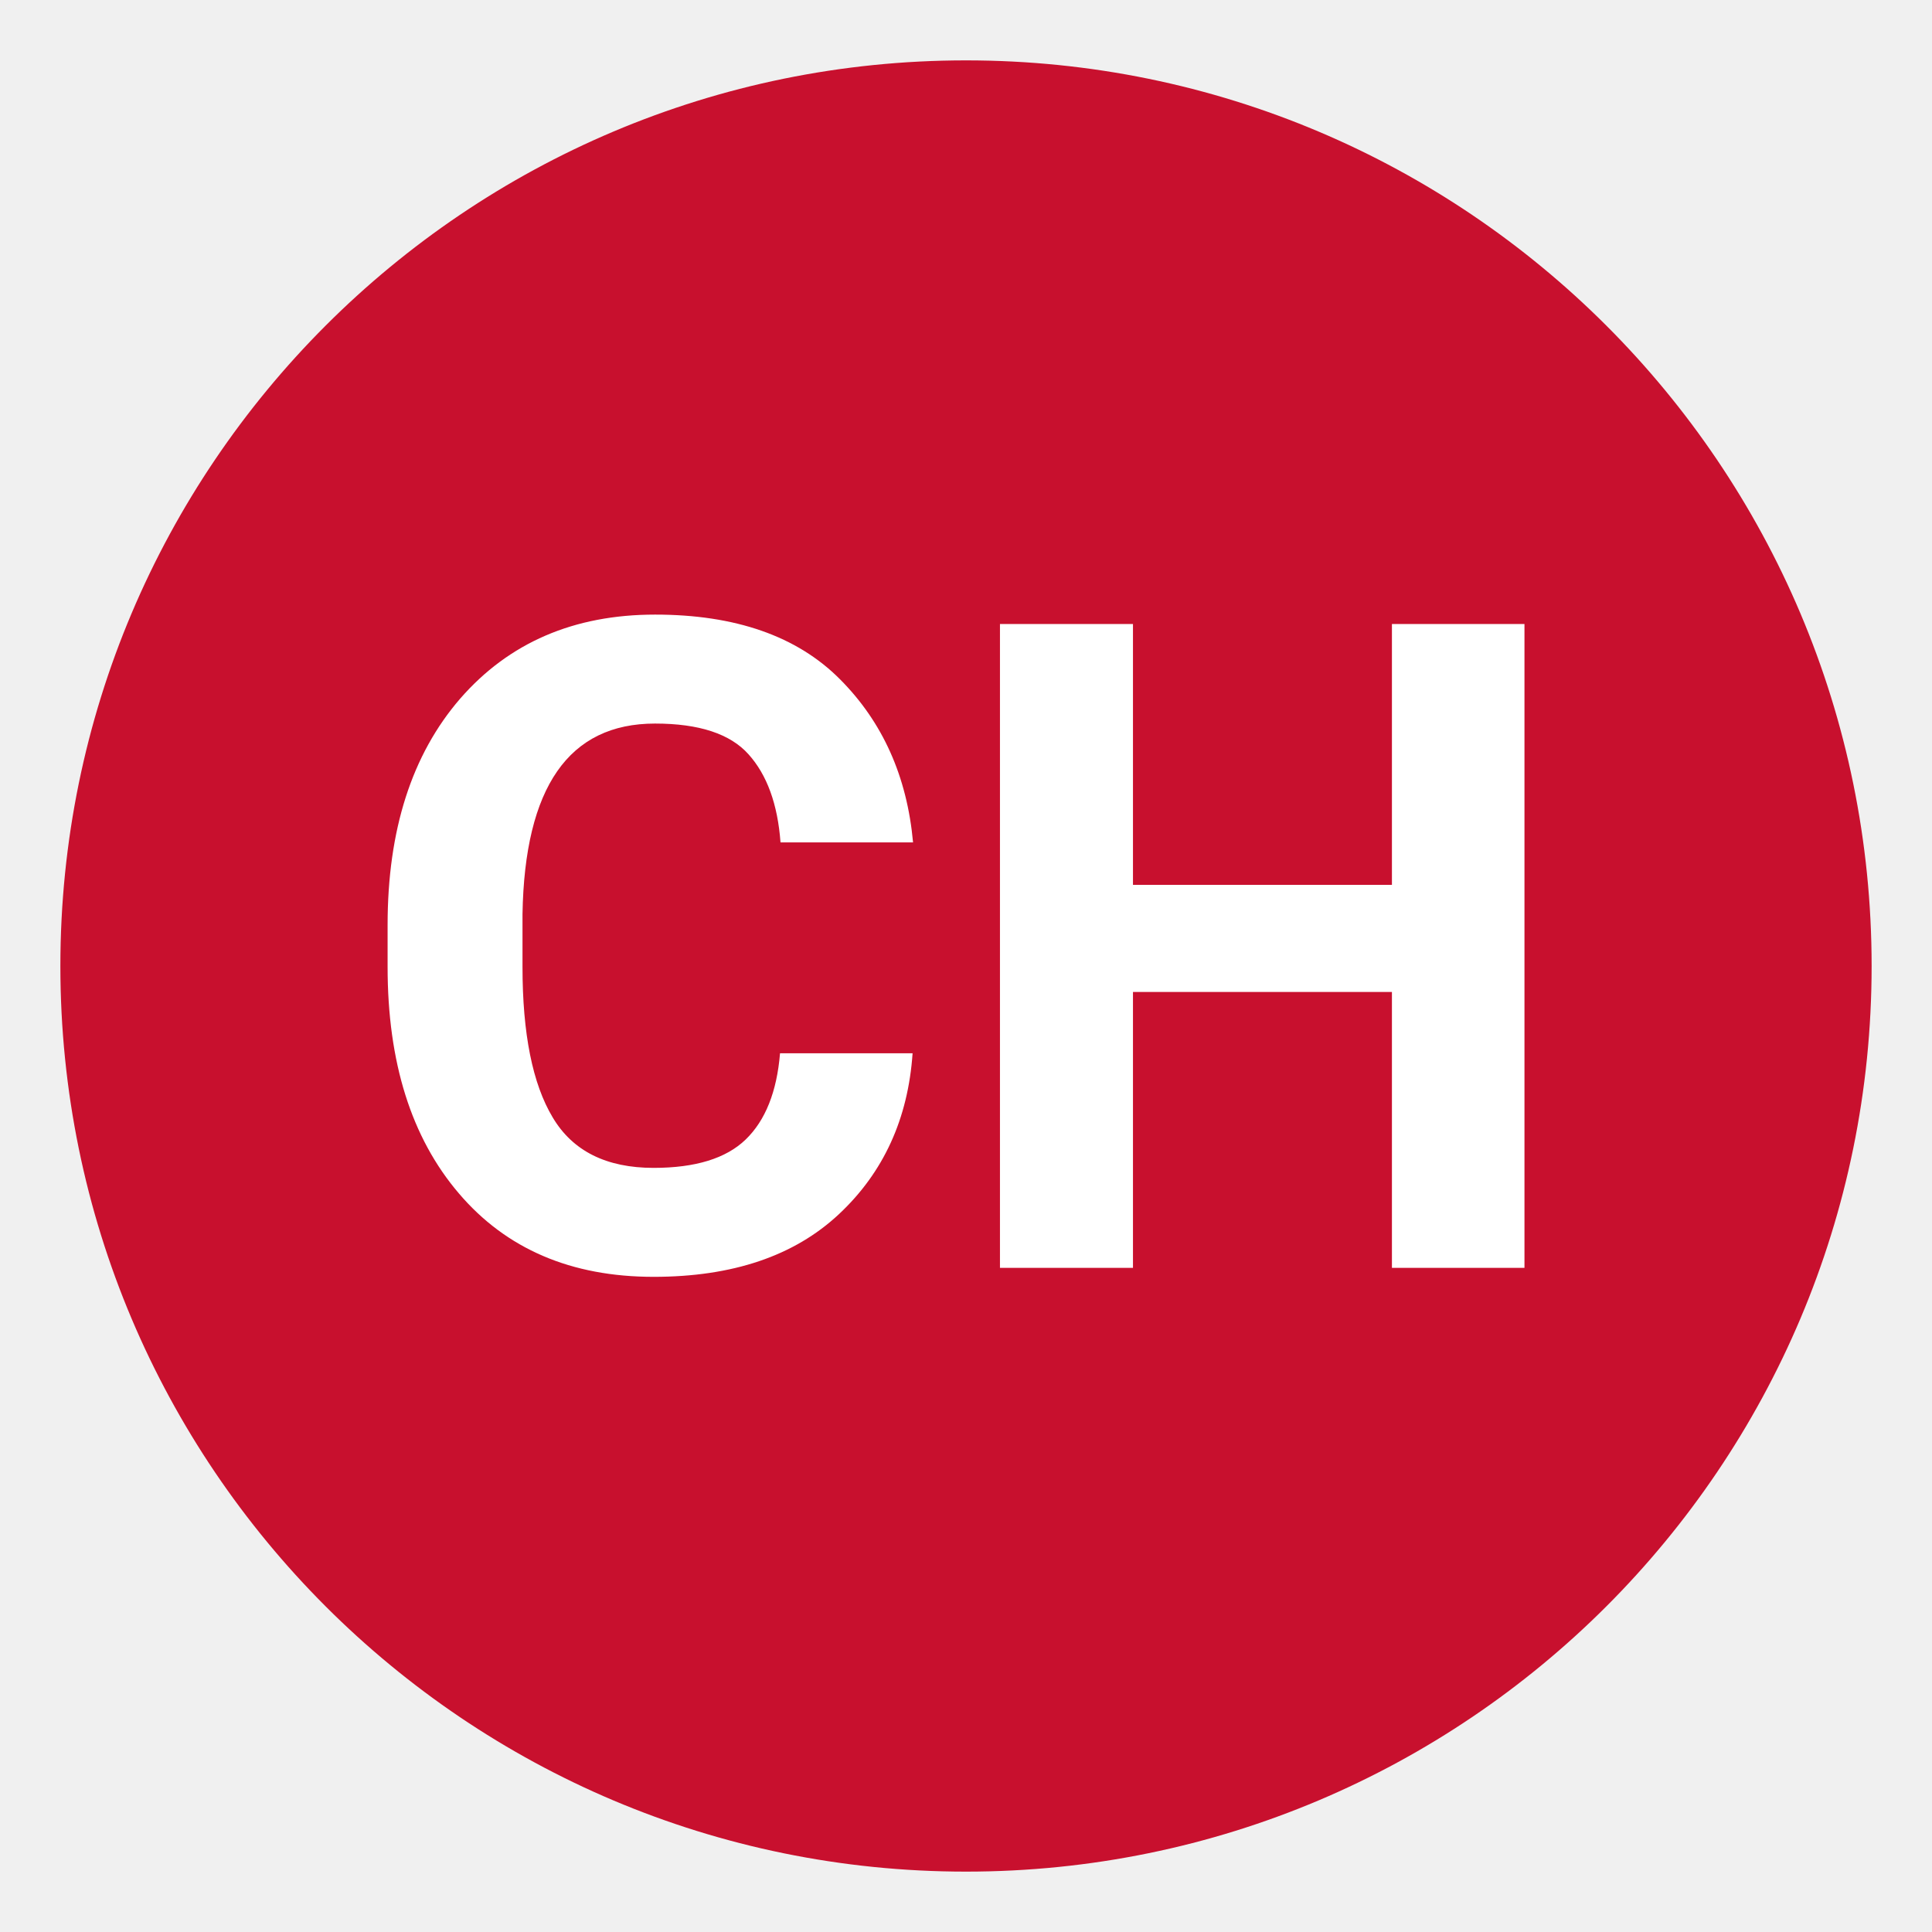
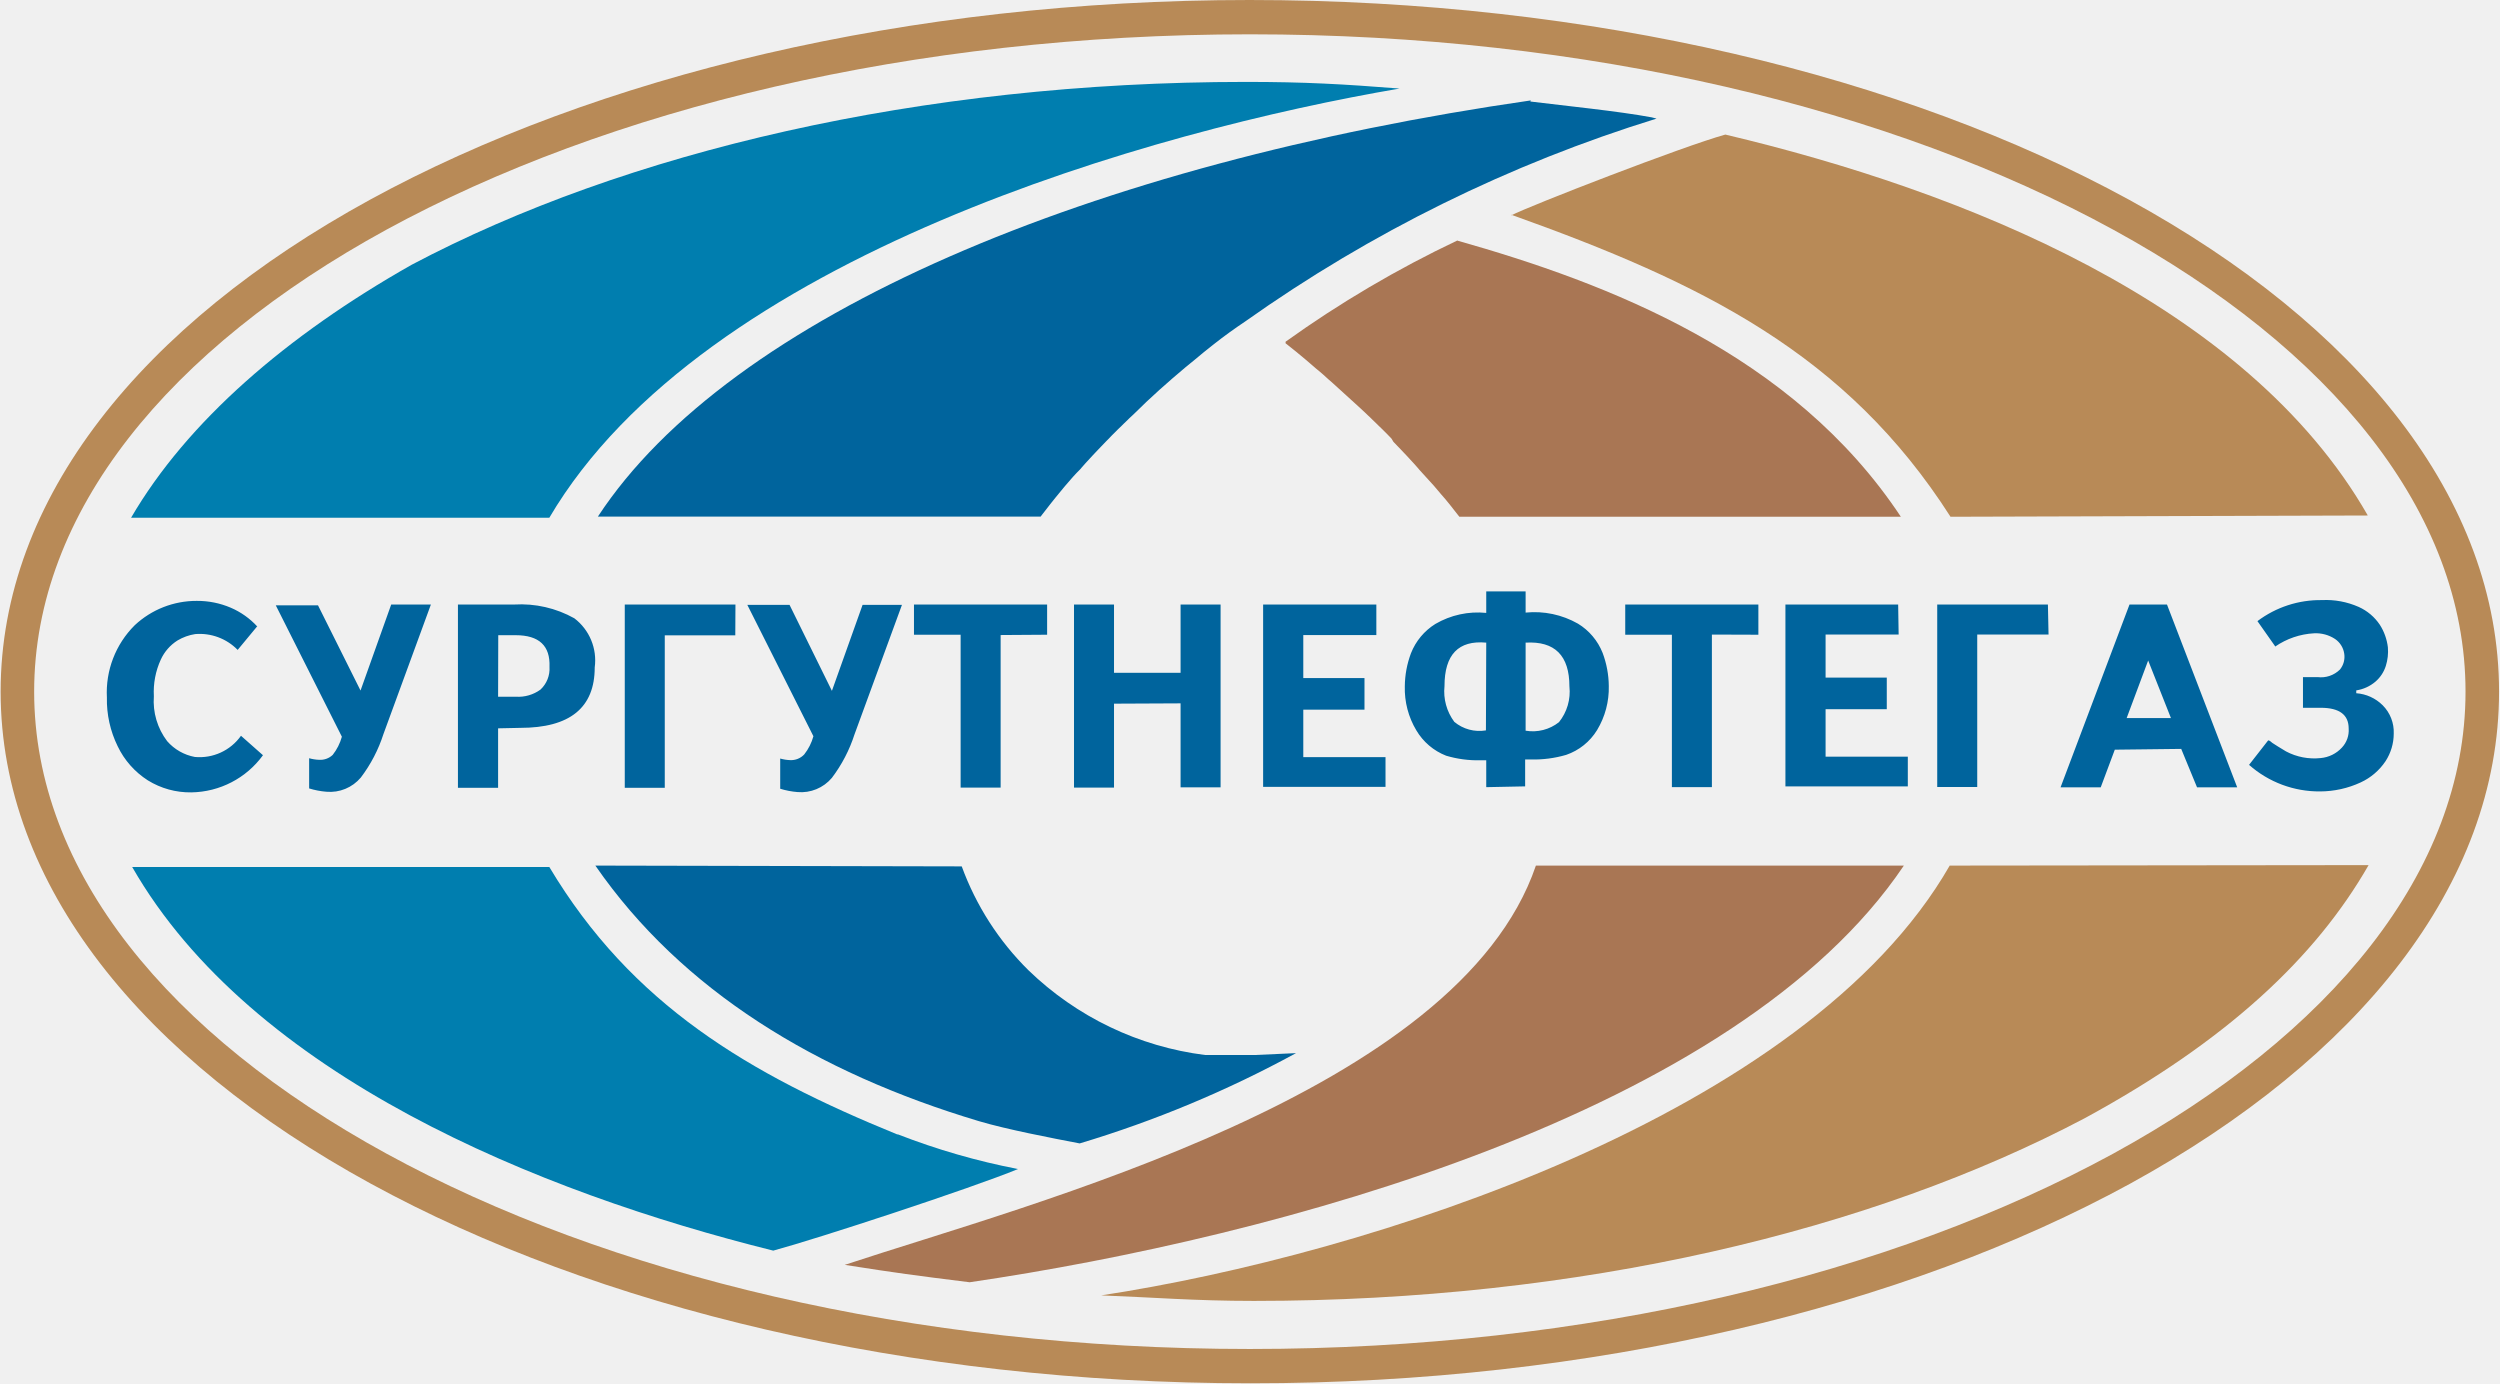
- <svg xmlns="http://www.w3.org/2000/svg" viewBox="0 0 64 64" role="img" aria-label="SNGS">
-   <circle cx="32" cy="32" r="30" fill="#C8102E" />
-   <text x="32" y="42" text-anchor="middle" font-family="'Segoe UI', 'Roboto', 'Helvetica Neue', Arial, sans-serif" font-size="30" font-weight="700" fill="#ffffff">СН</text>
+ <svg xmlns="http://www.w3.org/2000/svg" version="1.1" viewBox="0 0 158.1 87.48">
+   <defs>
+     <style>.a,.d{fill:#b88a57;}.b{fill:#00649d;}.b,.c,.d,.e{fill-rule:evenodd;}.c{fill:#a97654;}.e{fill:#007eaf;}</style>
+   </defs>
+   <path class="a" d="m24.43 14.53c14-7.64 33.26-12.36 54.61-12.36s40.65 4.72 54.61 12.36c13.76 7.53 22.27 17.86 22.27 29.21s-8.51 21.68-22.27 29.21c-14 7.64-33.26 12.36-54.61 12.36s-40.65-4.72-54.61-12.36c-13.76-7.53-22.27-17.86-22.27-29.21s8.51-21.68 22.27-29.21m54.61-14.53c-21.7 0-41.37 4.83-55.64 12.63-14.45 7.91-23.36 18.91-23.36 31.11s8.94 23.2 23.4 31.11c14.26 7.8 33.94 12.63 55.64 12.63s41.37-4.83 55.64-12.63c14.41-7.91 23.32-18.91 23.32-31.11s-8.94-23.2-23.4-31.11c-14.26-7.8-33.94-12.63-55.64-12.63" />
+   <path class="b" d="m22.8 43.67 1.94-5.44h2.51l-3 8.19a9.24 9.24 0 01-1.43 2.75 2.55 2.55 0 01-2.18.9 5.09 5.09 0 01-1.09-.21v-1.91a2.6 2.6 0 00.63.1 1.14 1.14 0 00.86-.31 3.26 3.26 0 00.58-1.15l-4.18-8.31h2.67zm8.7.39h1.12a2.38 2.38 0 001.56-.45 1.8 1.8 0 00.57-1.44q.08-2-2.14-2h-1.1zm0 2v3.76h-2.54v-11.59h3.56a6.94 6.94 0 013.8.87 3.34 3.34 0 011.29 3.11q0 3.82-4.71 3.82zm15-5.88h-4.46v9.64h-2.53v-11.59h7zm6.11 3.51 1.94-5.44h2.49l-3 8.19a9.27 9.27 0 01-1.43 2.75 2.55 2.55 0 01-2.18.9 5.07 5.07 0 01-1.09-.21v-1.91a2.59 2.59 0 00.63.1 1.14 1.14 0 00.89-.36 3.26 3.26 0 00.58-1.15l-4.18-8.31h2.67zm10.67-3.53v9.65h-2.53v-9.67h-2.95v-1.91h8.42v1.91zm7.17 4.34v5.31h-2.53v-11.58h2.53v4.32h4.21v-4.32h2.53v11.56h-2.53v-5.31zm16.59-4.34h-4.62v2.72h3.87v2h-3.87v3h5.2v1.88h-7.74v-11.53h7.16zm9.44.48v5.57a2.68 2.68 0 002.11-.54 3.08 3.08 0 00.66-2.26q0-2.93-2.77-2.77m-2.49 0q-2.64-.24-2.64 2.75a3.22 3.22 0 00.62 2.26 2.47 2.47 0 002 .54zm0 9.14v-1.7h-.37a7 7 0 01-2.17-.29 3.79 3.79 0 01-1.88-1.6 5.15 5.15 0 01-.73-2.79 6.11 6.11 0 01.39-2.09 3.83 3.83 0 011.54-1.85 5.32 5.32 0 013.22-.7v-1.36h2.49v1.34a5.57 5.57 0 013.31.7 3.8 3.8 0 011.56 1.85 6.11 6.11 0 01.39 2.09 5.16 5.16 0 01-.74 2.79 3.7 3.7 0 01-1.96 1.57 7.33 7.33 0 01-2.22.29h-.37v1.7zm14.27-9.65v9.65h-2.53v-9.64h-2.95v-1.91h8.42v1.91zm11.81 0h-4.62v2.72h3.87v2h-3.87v3h5.2v1.88h-7.74v-11.5h7.13zm9.48 0h-4.51v9.64h-2.53v-11.54h7zm4.94 5.28h2.8l-1.44-3.64zm-.75 2-.89 2.38h-2.54l4.36-11.56h2.37l4.44 11.56h-2.54l-1-2.43zm10.14-6.54-1.12-1.59a6.61 6.61 0 014.08-1.33 5.12 5.12 0 012.32.43 3.17 3.17 0 011.34 1.13 3.38 3.38 0 01.51 1.43 3.07 3.07 0 01-.13 1.17 2.18 2.18 0 01-.66 1 2.43 2.43 0 01-1.21.55v.18a2.63 2.63 0 011.67.76 2.4 2.4 0 01.7 1.8 3.2 3.2 0 01-.52 1.74 3.81 3.81 0 01-1.57 1.34 6.14 6.14 0 01-2.56.57 6.7 6.7 0 01-4.5-1.68l1.21-1.55a.28.28 0 01.14.06l.12.1.36.23.51.31a3.8 3.8 0 002.19.42 2.07 2.07 0 001.34-.66 1.59 1.59 0 00.43-1.21q0-1.31-1.77-1.31h-1.12v-1.94h.92a1.71 1.71 0 001.42-.48 1.28 1.28 0 00.27-1 1.36 1.36 0 00-.58-.93 2.21 2.21 0 00-1.33-.36 4.79 4.79 0 00-2.46.84m-127.6-1.3-1.25 1.51a3.36 3.36 0 00-2.69-1 3.13 3.13 0 00-1.11.4 2.81 2.81 0 00-1.06 1.21 4.91 4.91 0 00-.44 2.32 4.18 4.18 0 00.84 2.84 3.07 3.07 0 001.75 1 3.21 3.21 0 002.92-1.34l1.39 1.23a5.7 5.7 0 01-4.53 2.35 5.08 5.08 0 01-2.75-.76 5.24 5.24 0 01-1.91-2.16 6.68 6.68 0 01-.68-3.08 6 6 0 011.76-4.57 5.71 5.71 0 013.92-1.54 5.36 5.36 0 012.15.43 4.9 4.9 0 011.68 1.19" />
+   <path class="c" d="m120.4 54.74c-10.58 15.72-39.74 23.51-59.08 26.35-3.53-.44-4.58-.58-7.9-1.1 11.74-3.89 38.8-10.83 43.71-25.25zm-28.26-39.53c9.51 2.69 21.24 7.15 28.07 17.47h-27.92c-.38-.48-.77-1-1.17-1.44l-.44-.52-.91-1-.11-.13-.23-.26-.47-.51-.36-.38-.48-.5-.12-.2-.24-.25-.37-.37-.25-.24-.12-.12-.25-.24-.12-.12-.13-.12-.25-.24-.39-.36-1.65-1.5-.22-.19-.33-.3-.22-.19-.22-.18-.22-.19-.43-.37-.65-.54-.64-.51v-.1a70.44 70.44 0 0110.88-6.41" />
+   <path class="d" d="m123.3 54.74c-9.08 15.82-36.9 24.63-53.66 27.18 3.18.12 5.94.35 9.65.35 20.63 0 39.08-4.44 52.56-11.56 9-4.9 14.59-10.16 17.94-16zm-27.73-41.16c12.09 4.32 21.19 8.79 27.78 19.1l26.39-.08c-7.7-13.46-25.7-20.55-40.63-24.09-2.65.73-12.41 4.52-13.54 5.11" />
+   <path class="b" d="m37.65 54.74c5.47 7.91 14 13.09 24.25 16.16 1.74.52 4.65 1.08 6.38 1.41a71.37 71.37 0 0013.68-5.71l-2.63.12h-3.11a19.58 19.58 0 01-11.18-5.36 17.82 17.82 0 01-4.22-6.57zm59.16-48.39c-27.75 4-50.65 13.58-59 26.32h28l.09-.12.42-.54.1-.13.32-.4.55-.67.11-.13c.3-.35.6-.7.91-1l.11-.13.23-.26.47-.51.36-.38.48-.5.12-.12.24-.25.37-.37.25-.24.12-.12.25-.24.12-.12.13-.12.18-.17c1-1 2.13-2 3.25-2.94l.27-.22.21-.17.65-.54.64-.51c.67-.53 1.33-1 2-1.45a91.77 91.77 0 0126-12.82l-.31-.08c-2.1-.39-5.48-.73-7.67-1" />
+   <path class="e" d="m34.74 32.74c9.75-16.56 38.29-24.5 53.77-27.14-3.56-.28-6-.42-9.72-.42-20.63 0-39.28 4.44-52.75 11.56-7.92 4.48-14.21 9.93-17.75 16zm22 39c-9.39-3.83-16.79-8.19-22-16.91h-26.38c7.57 13.19 25.68 20.56 40.54 24.26 2.85-.77 12.54-3.95 15.48-5.16a43.8 43.8 0 01-7.59-2.19" />
</svg>
